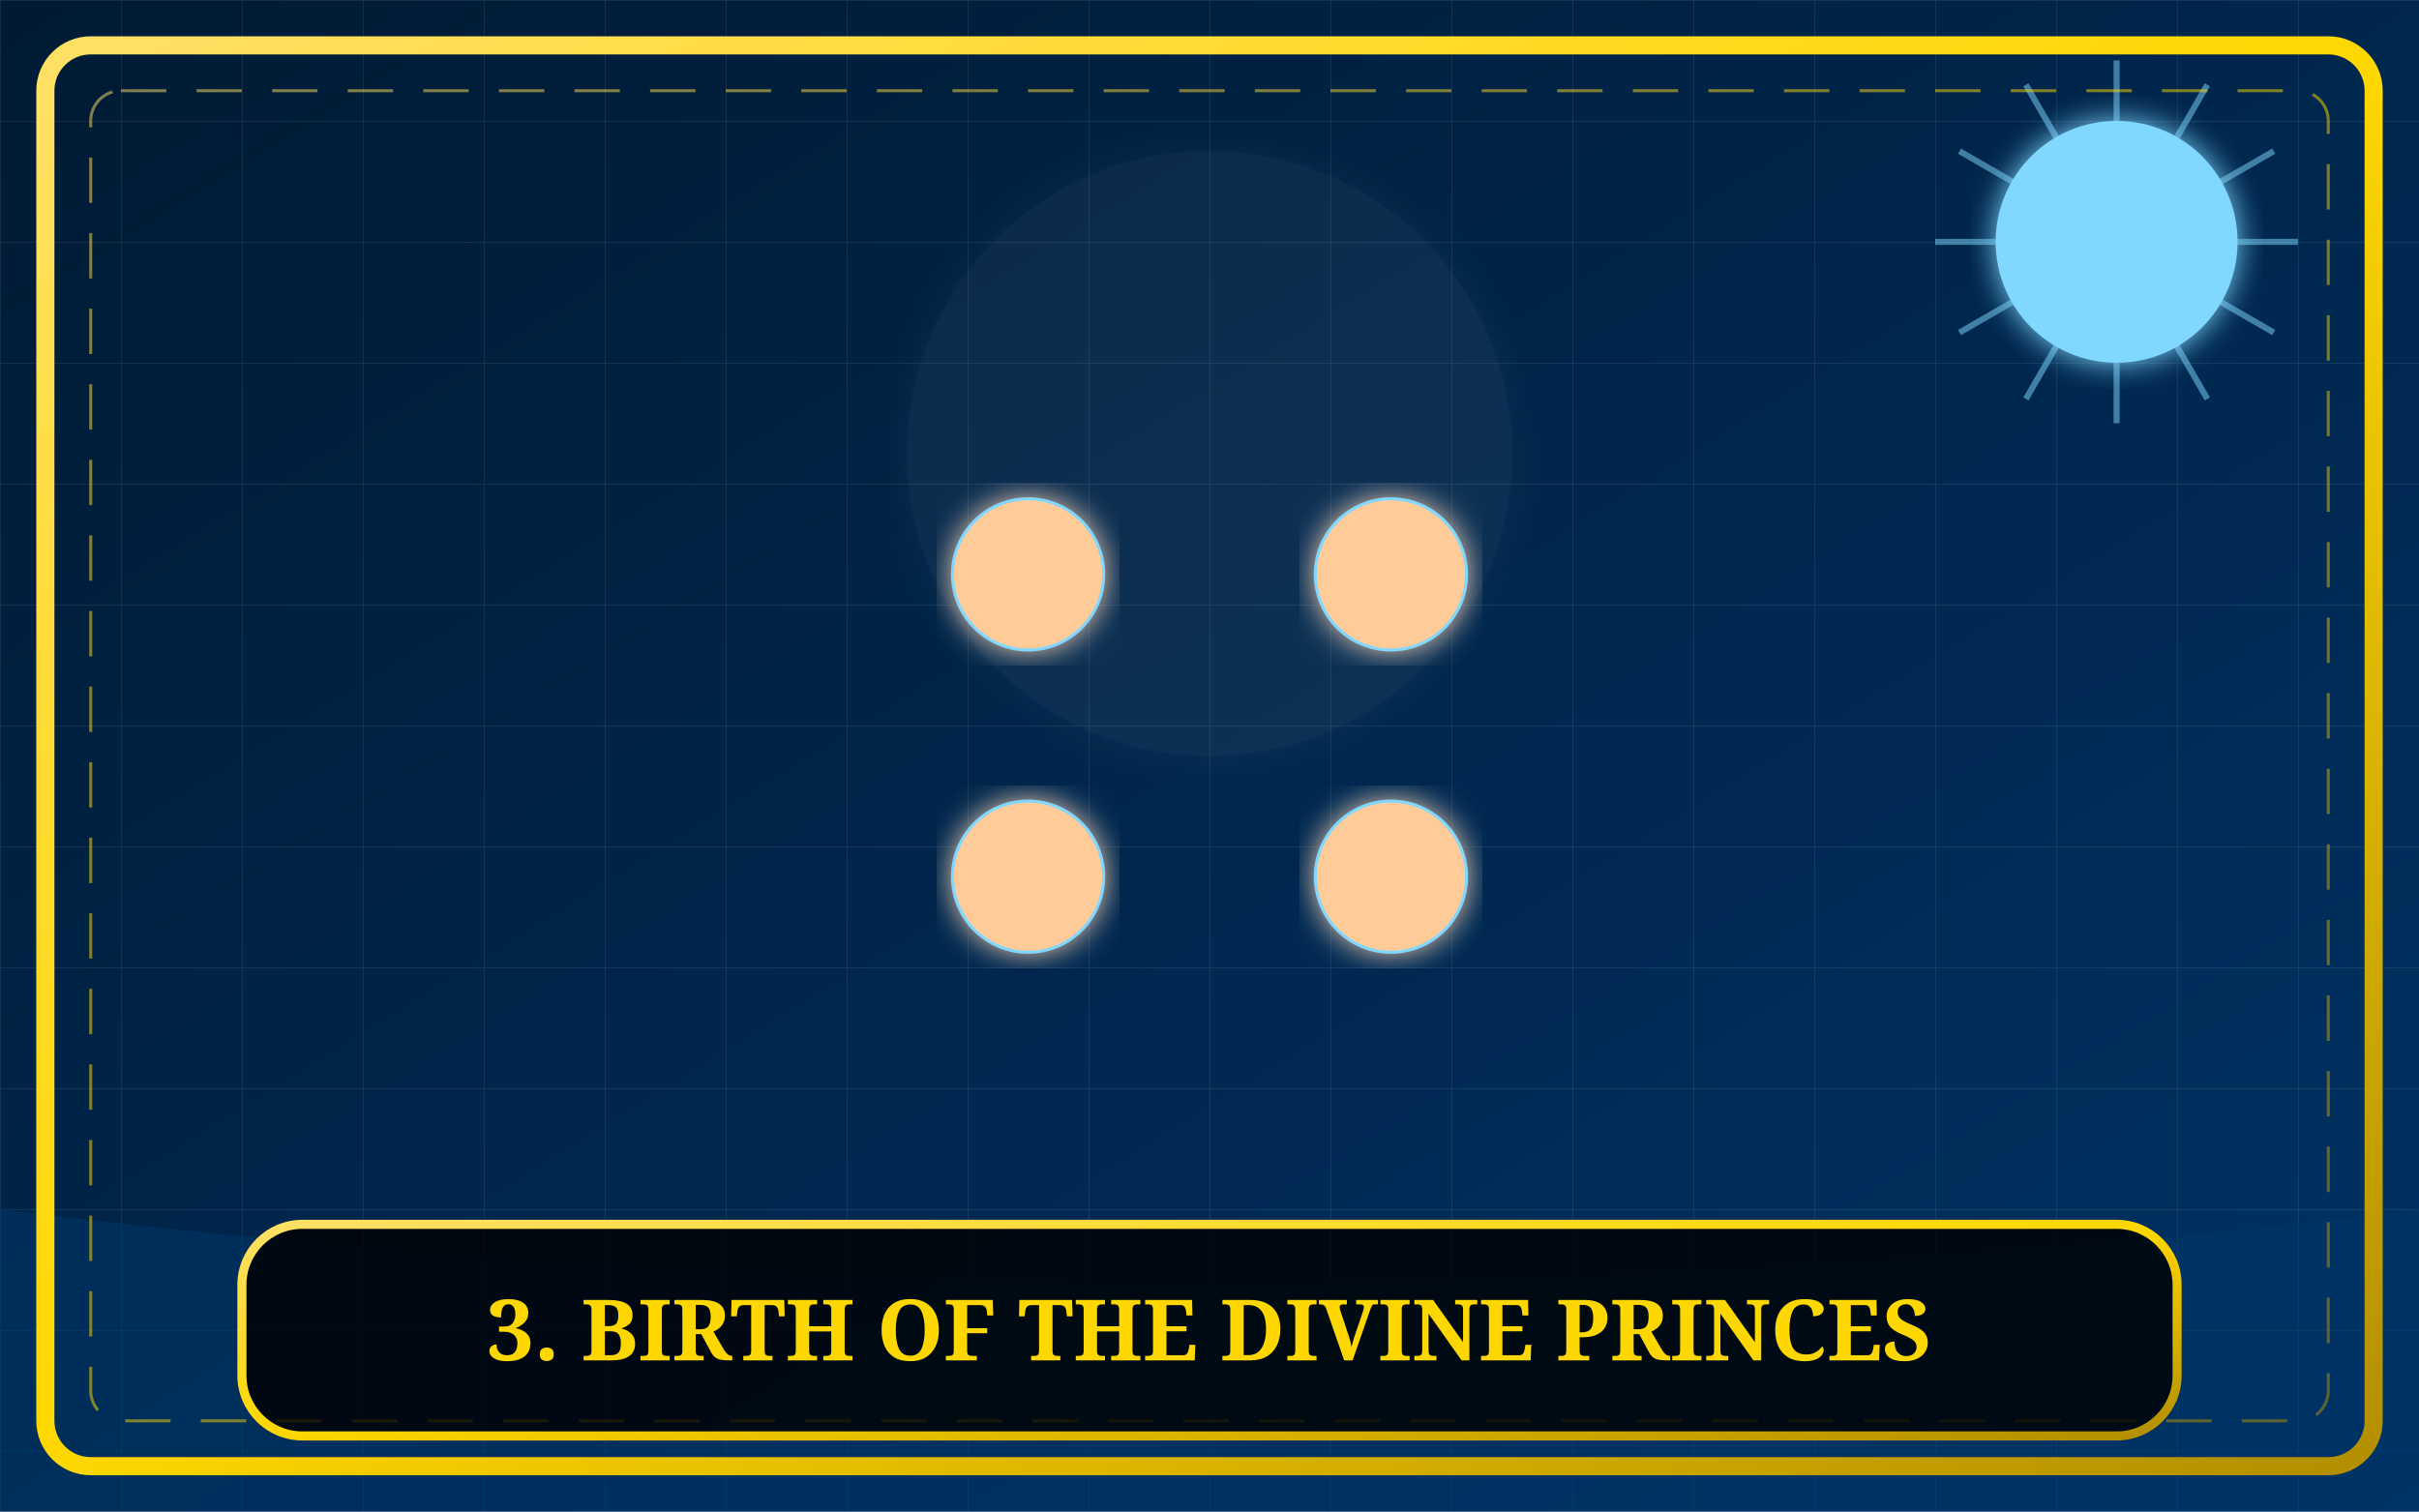
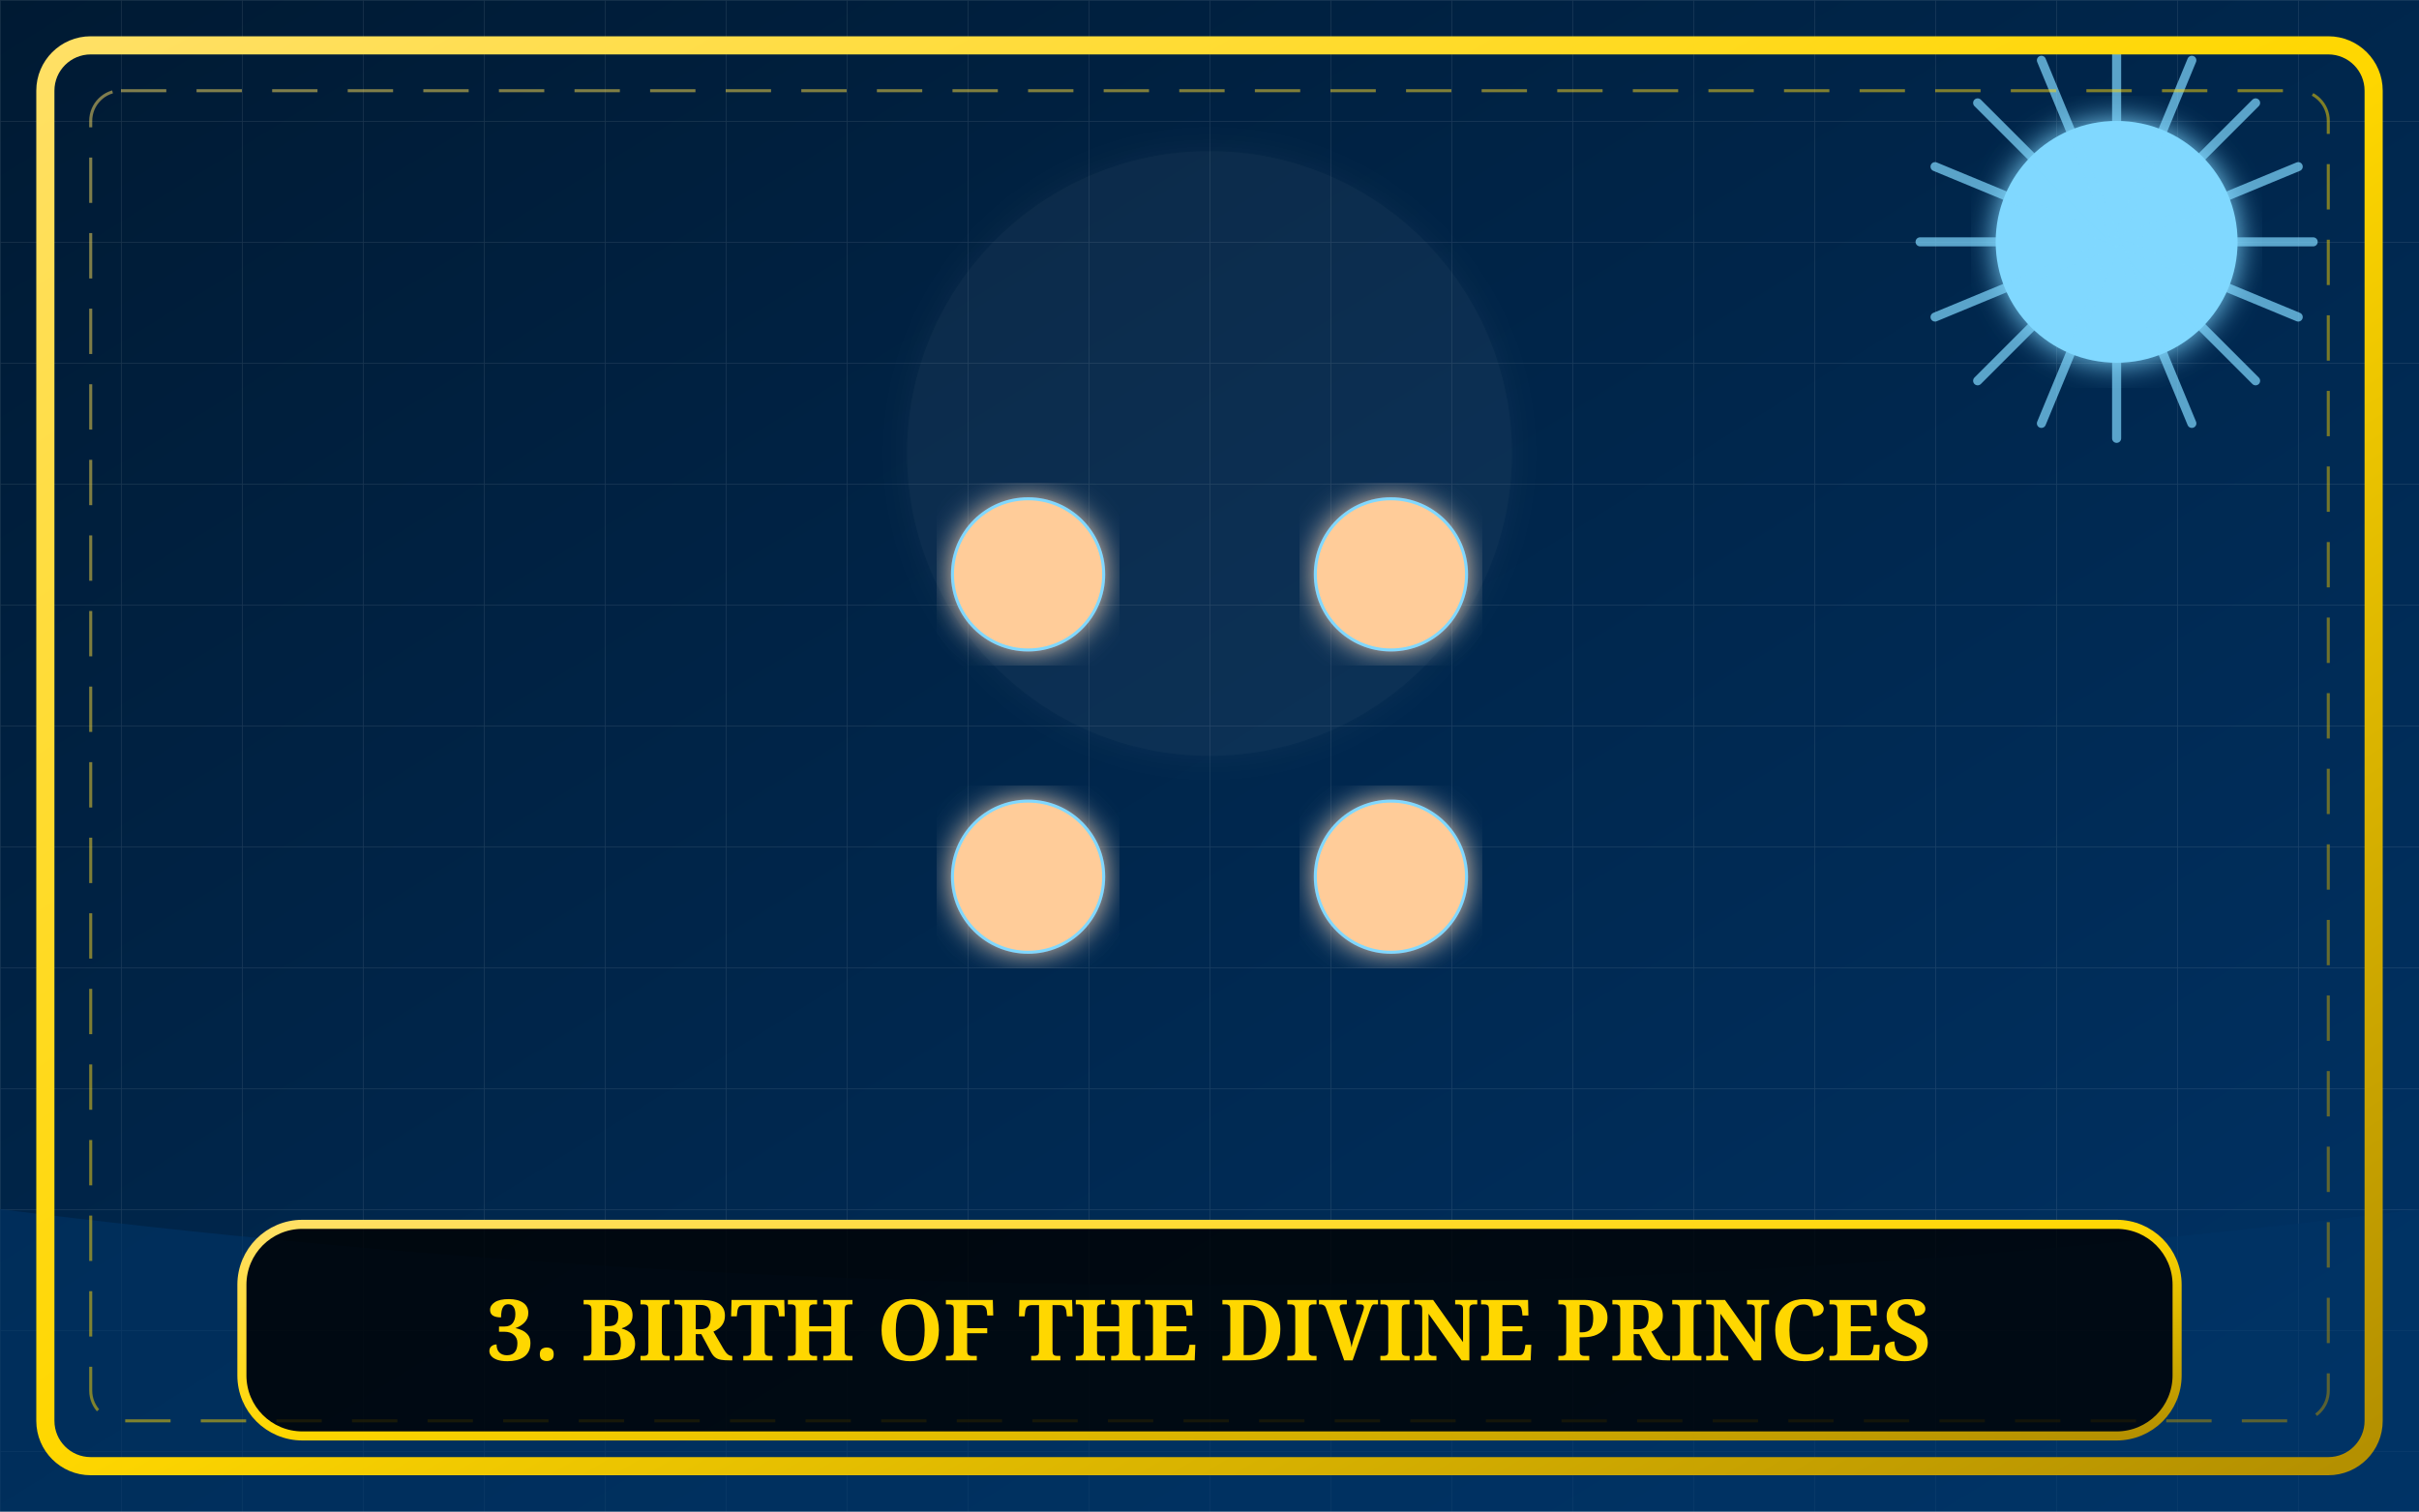
<svg xmlns="http://www.w3.org/2000/svg" viewBox="0 0 800 500" width="100%" height="100%">
  <defs>
    <linearGradient id="bg3" x1="0%" y1="0%" x2="100%" y2="100%">
      <stop offset="0%" stop-color="#001a33" />
      <stop offset="100%" stop-color="#003366" />
    </linearGradient>
    <linearGradient id="goldGrad" x1="0%" y1="0%" x2="100%" y2="100%">
      <stop offset="0%" stop-color="#ffe066" />
      <stop offset="50%" stop-color="#ffd700" />
      <stop offset="100%" stop-color="#b38f00" />
    </linearGradient>
    <filter id="glow">
      <feGaussianBlur stdDeviation="5" result="blur" />
      <feMerge>
        <feMergeNode in="blur" />
        <feMergeNode in="SourceGraphic" />
      </feMerge>
    </filter>
    <pattern id="grid" width="40" height="40" patternUnits="userSpaceOnUse">
      <path d="M 40 0 L 0 0 0 40" fill="none" stroke="white" stroke-width="0.5" opacity="0.1" />
    </pattern>
  </defs>
  <rect width="800" height="500" fill="url(#bg3)" />
  <rect width="800" height="500" fill="url(#grid)" />
  <circle cx="700" cy="80" r="40" fill="#80d8ff" filter="url(#glow)" />
-   <line x1="700" y1="80" x2="700" y2="20" stroke="#80d8ff" stroke-width="2" transform="rotate(0, 700, 80)" opacity="0.5" />
-   <line x1="700" y1="80" x2="700" y2="20" stroke="#80d8ff" stroke-width="2" transform="rotate(30, 700, 80)" opacity="0.5" />
-   <line x1="700" y1="80" x2="700" y2="20" stroke="#80d8ff" stroke-width="2" transform="rotate(60, 700, 80)" opacity="0.5" />
-   <line x1="700" y1="80" x2="700" y2="20" stroke="#80d8ff" stroke-width="2" transform="rotate(90, 700, 80)" opacity="0.5" />
-   <line x1="700" y1="80" x2="700" y2="20" stroke="#80d8ff" stroke-width="2" transform="rotate(120, 700, 80)" opacity="0.5" />
-   <line x1="700" y1="80" x2="700" y2="20" stroke="#80d8ff" stroke-width="2" transform="rotate(150, 700, 80)" opacity="0.5" />
-   <line x1="700" y1="80" x2="700" y2="20" stroke="#80d8ff" stroke-width="2" transform="rotate(180, 700, 80)" opacity="0.5" />
-   <line x1="700" y1="80" x2="700" y2="20" stroke="#80d8ff" stroke-width="2" transform="rotate(210, 700, 80)" opacity="0.5" />
-   <line x1="700" y1="80" x2="700" y2="20" stroke="#80d8ff" stroke-width="2" transform="rotate(240, 700, 80)" opacity="0.5" />
-   <line x1="700" y1="80" x2="700" y2="20" stroke="#80d8ff" stroke-width="2" transform="rotate(270, 700, 80)" opacity="0.5" />
-   <line x1="700" y1="80" x2="700" y2="20" stroke="#80d8ff" stroke-width="2" transform="rotate(300, 700, 80)" opacity="0.5" />
-   <line x1="700" y1="80" x2="700" y2="20" stroke="#80d8ff" stroke-width="2" transform="rotate(330, 700, 80)" opacity="0.5" />
+   <line x1="700" y1="80" x2="700" y2="15" stroke="#80d8ff" stroke-width="3" stroke-linecap="round" transform="rotate(0.0, 700, 80)" opacity="0.7" />
+   <line x1="700" y1="80" x2="700" y2="15" stroke="#80d8ff" stroke-width="3" stroke-linecap="round" transform="rotate(22.5, 700, 80)" opacity="0.7" />
+   <line x1="700" y1="80" x2="700" y2="15" stroke="#80d8ff" stroke-width="3" stroke-linecap="round" transform="rotate(45.0, 700, 80)" opacity="0.7" />
+   <line x1="700" y1="80" x2="700" y2="15" stroke="#80d8ff" stroke-width="3" stroke-linecap="round" transform="rotate(67.5, 700, 80)" opacity="0.7" />
+   <line x1="700" y1="80" x2="700" y2="15" stroke="#80d8ff" stroke-width="3" stroke-linecap="round" transform="rotate(90.0, 700, 80)" opacity="0.7" />
+   <line x1="700" y1="80" x2="700" y2="15" stroke="#80d8ff" stroke-width="3" stroke-linecap="round" transform="rotate(112.5, 700, 80)" opacity="0.7" />
+   <line x1="700" y1="80" x2="700" y2="15" stroke="#80d8ff" stroke-width="3" stroke-linecap="round" transform="rotate(135.0, 700, 80)" opacity="0.7" />
+   <line x1="700" y1="80" x2="700" y2="15" stroke="#80d8ff" stroke-width="3" stroke-linecap="round" transform="rotate(157.5, 700, 80)" opacity="0.7" />
+   <line x1="700" y1="80" x2="700" y2="15" stroke="#80d8ff" stroke-width="3" stroke-linecap="round" transform="rotate(180.0, 700, 80)" opacity="0.7" />
+   <line x1="700" y1="80" x2="700" y2="15" stroke="#80d8ff" stroke-width="3" stroke-linecap="round" transform="rotate(202.5, 700, 80)" opacity="0.7" />
+   <line x1="700" y1="80" x2="700" y2="15" stroke="#80d8ff" stroke-width="3" stroke-linecap="round" transform="rotate(225.0, 700, 80)" opacity="0.7" />
+   <line x1="700" y1="80" x2="700" y2="15" stroke="#80d8ff" stroke-width="3" stroke-linecap="round" transform="rotate(247.5, 700, 80)" opacity="0.7" />
+   <line x1="700" y1="80" x2="700" y2="15" stroke="#80d8ff" stroke-width="3" stroke-linecap="round" transform="rotate(270.0, 700, 80)" opacity="0.7" />
+   <line x1="700" y1="80" x2="700" y2="15" stroke="#80d8ff" stroke-width="3" stroke-linecap="round" transform="rotate(292.5, 700, 80)" opacity="0.7" />
+   <line x1="700" y1="80" x2="700" y2="15" stroke="#80d8ff" stroke-width="3" stroke-linecap="round" transform="rotate(315.0, 700, 80)" opacity="0.7" />
+   <line x1="700" y1="80" x2="700" y2="15" stroke="#80d8ff" stroke-width="3" stroke-linecap="round" transform="rotate(337.5, 700, 80)" opacity="0.7" />
  <circle cx="400" cy="150" r="100" fill="white" opacity="0.05" filter="url(#glow)" />
  <path d="M 0 400 Q 400 450 800 400 L 800 500 L 0 500 Z" fill="#003366" opacity="0.6" />
  <rect x="15" y="15" width="770" height="470" rx="15" fill="none" stroke="url(#goldGrad)" stroke-width="6" />
  <rect x="30" y="30" width="740" height="440" rx="10" fill="none" stroke="url(#goldGrad)" stroke-width="1" stroke-dasharray="15,10" opacity="0.5" />
  <g transform="translate(0, -20)">
    <g transform="translate(400,250)">
      <circle cx="-60" cy="-40" r="25" fill="#ffcc99" stroke="#80d8ff" filter="url(#glow)" />
      <circle cx="60" cy="-40" r="25" fill="#ffcc99" stroke="#80d8ff" filter="url(#glow)" />
      <circle cx="-60" cy="60" r="25" fill="#ffcc99" stroke="#80d8ff" filter="url(#glow)" />
      <circle cx="60" cy="60" r="25" fill="#ffcc99" stroke="#80d8ff" filter="url(#glow)" />
    </g>
  </g>
  <g transform="translate(400, 440)">
    <rect x="-320" y="-35" width="640" height="70" rx="20" fill="black" fill-opacity="0.8" stroke="url(#goldGrad)" stroke-width="3" />
    <text y="10" font-family="'Playfair Display', serif" font-size="28" font-weight="bold" fill="#ffd700" text-anchor="middle">3. BIRTH OF THE DIVINE PRINCES</text>
  </g>
</svg>
